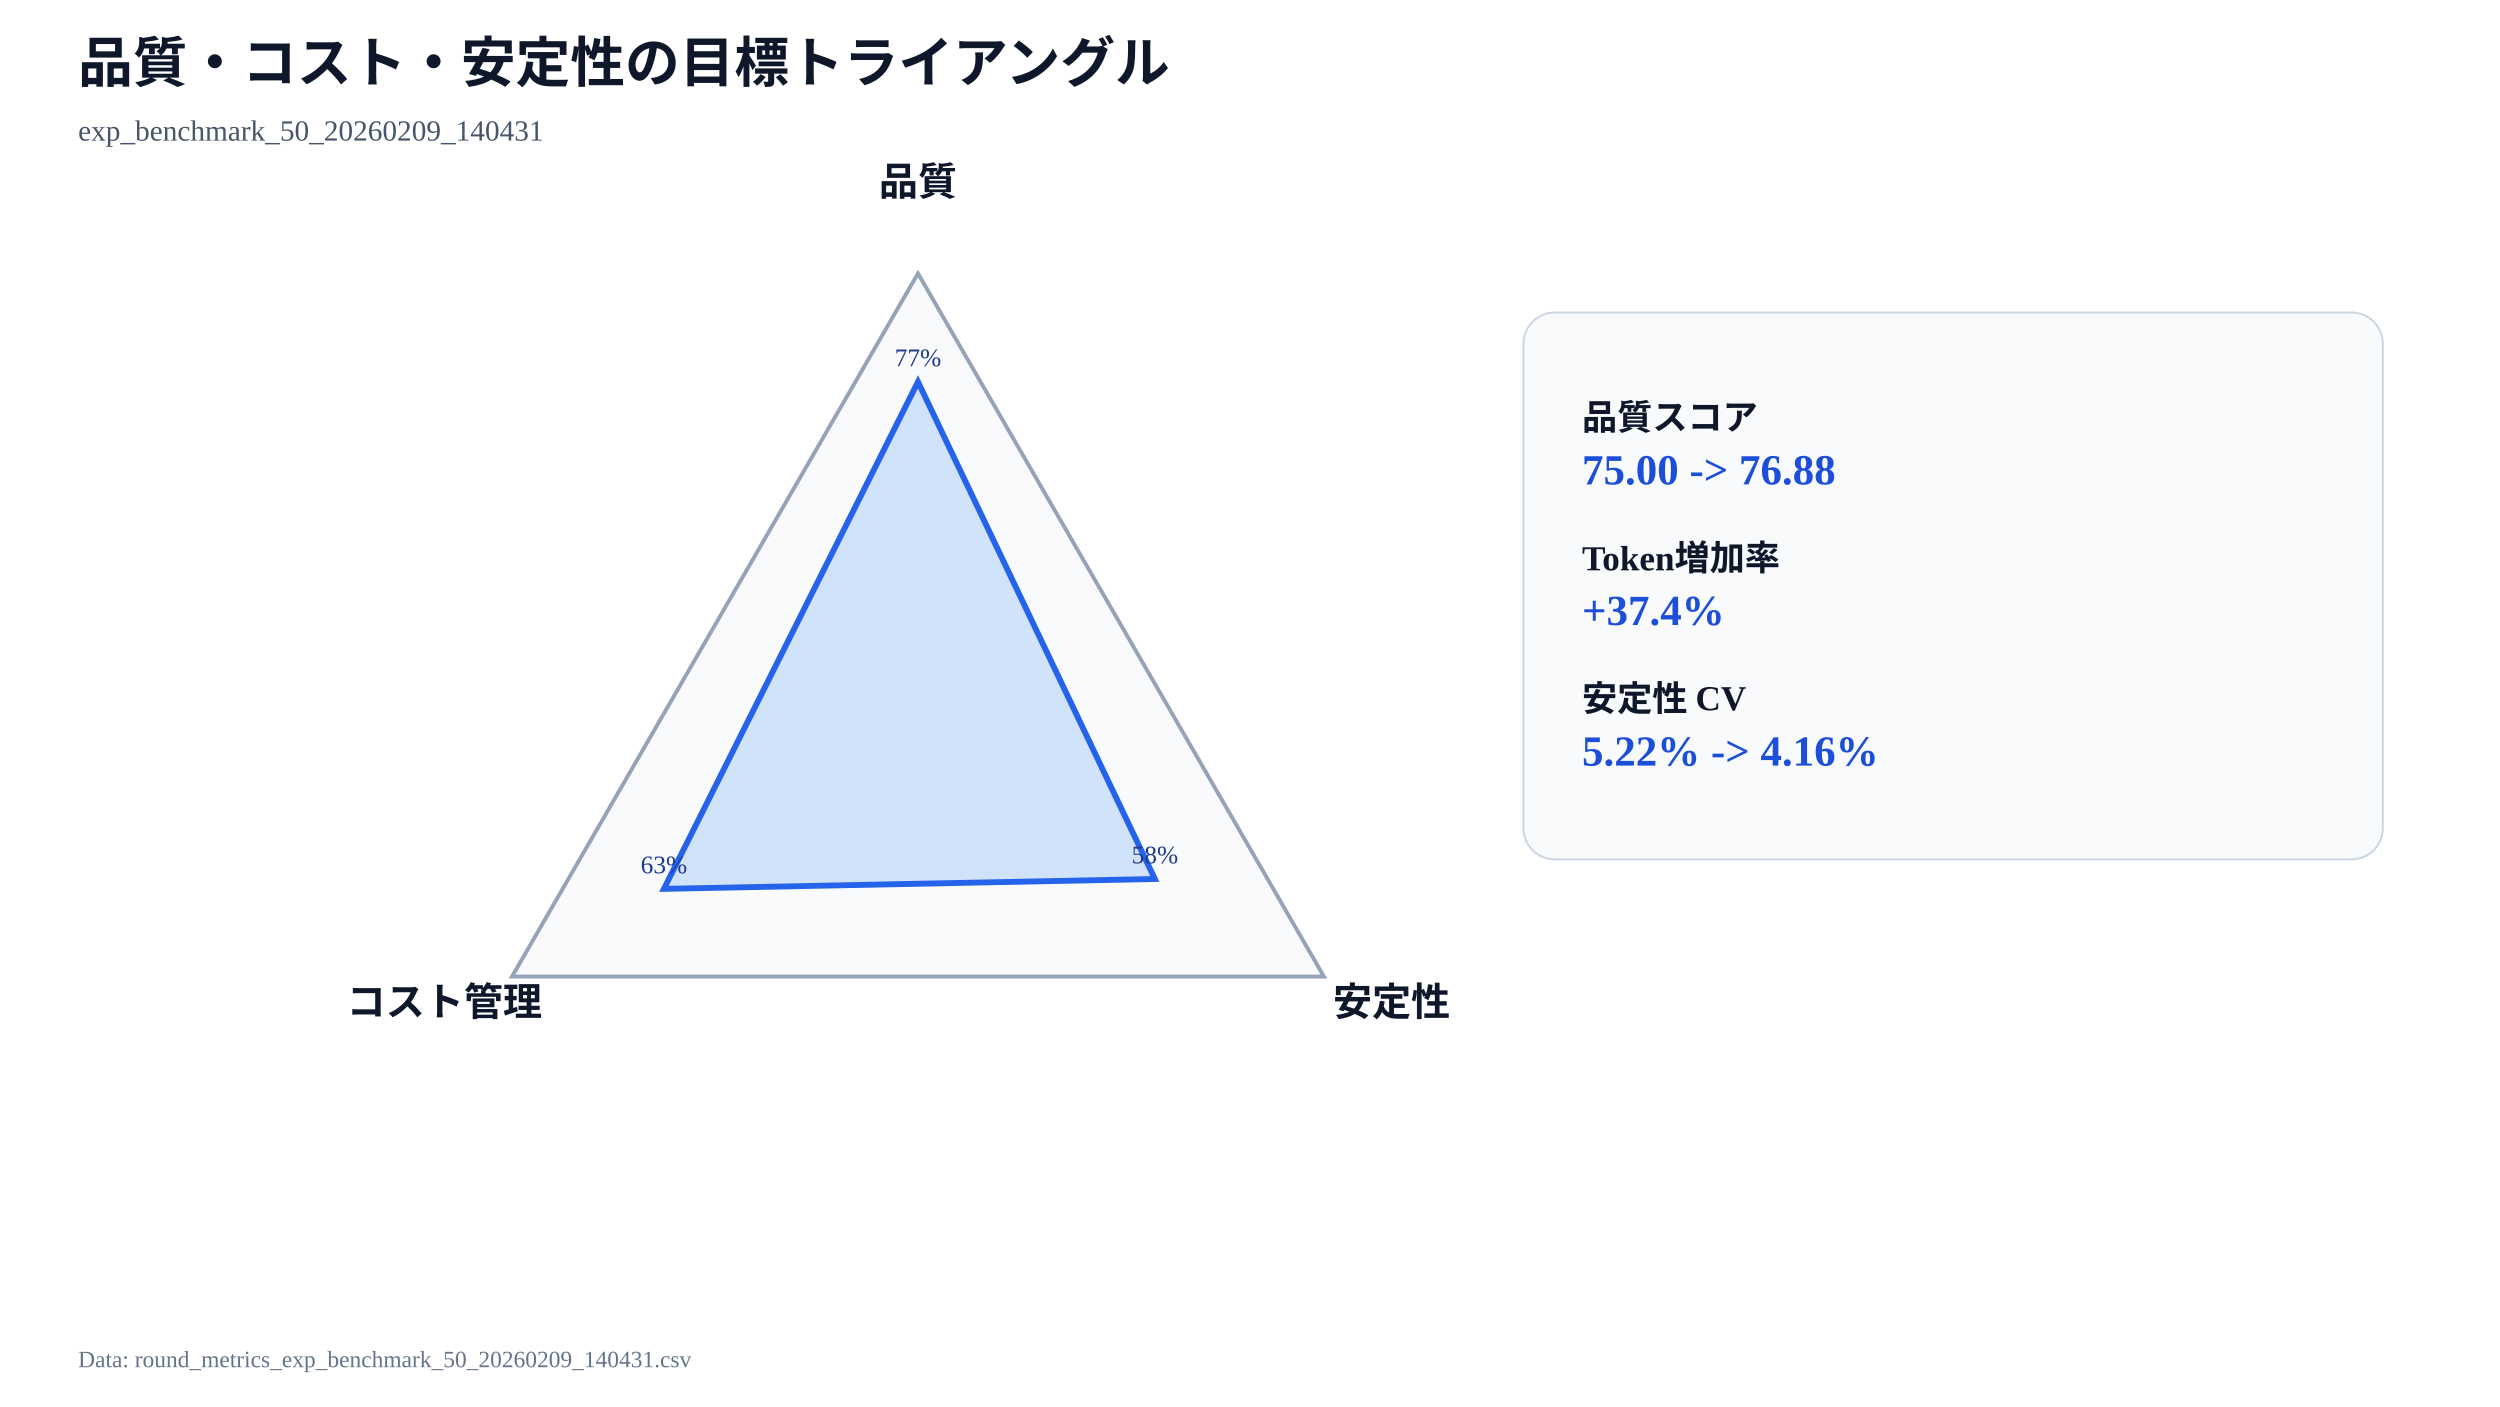
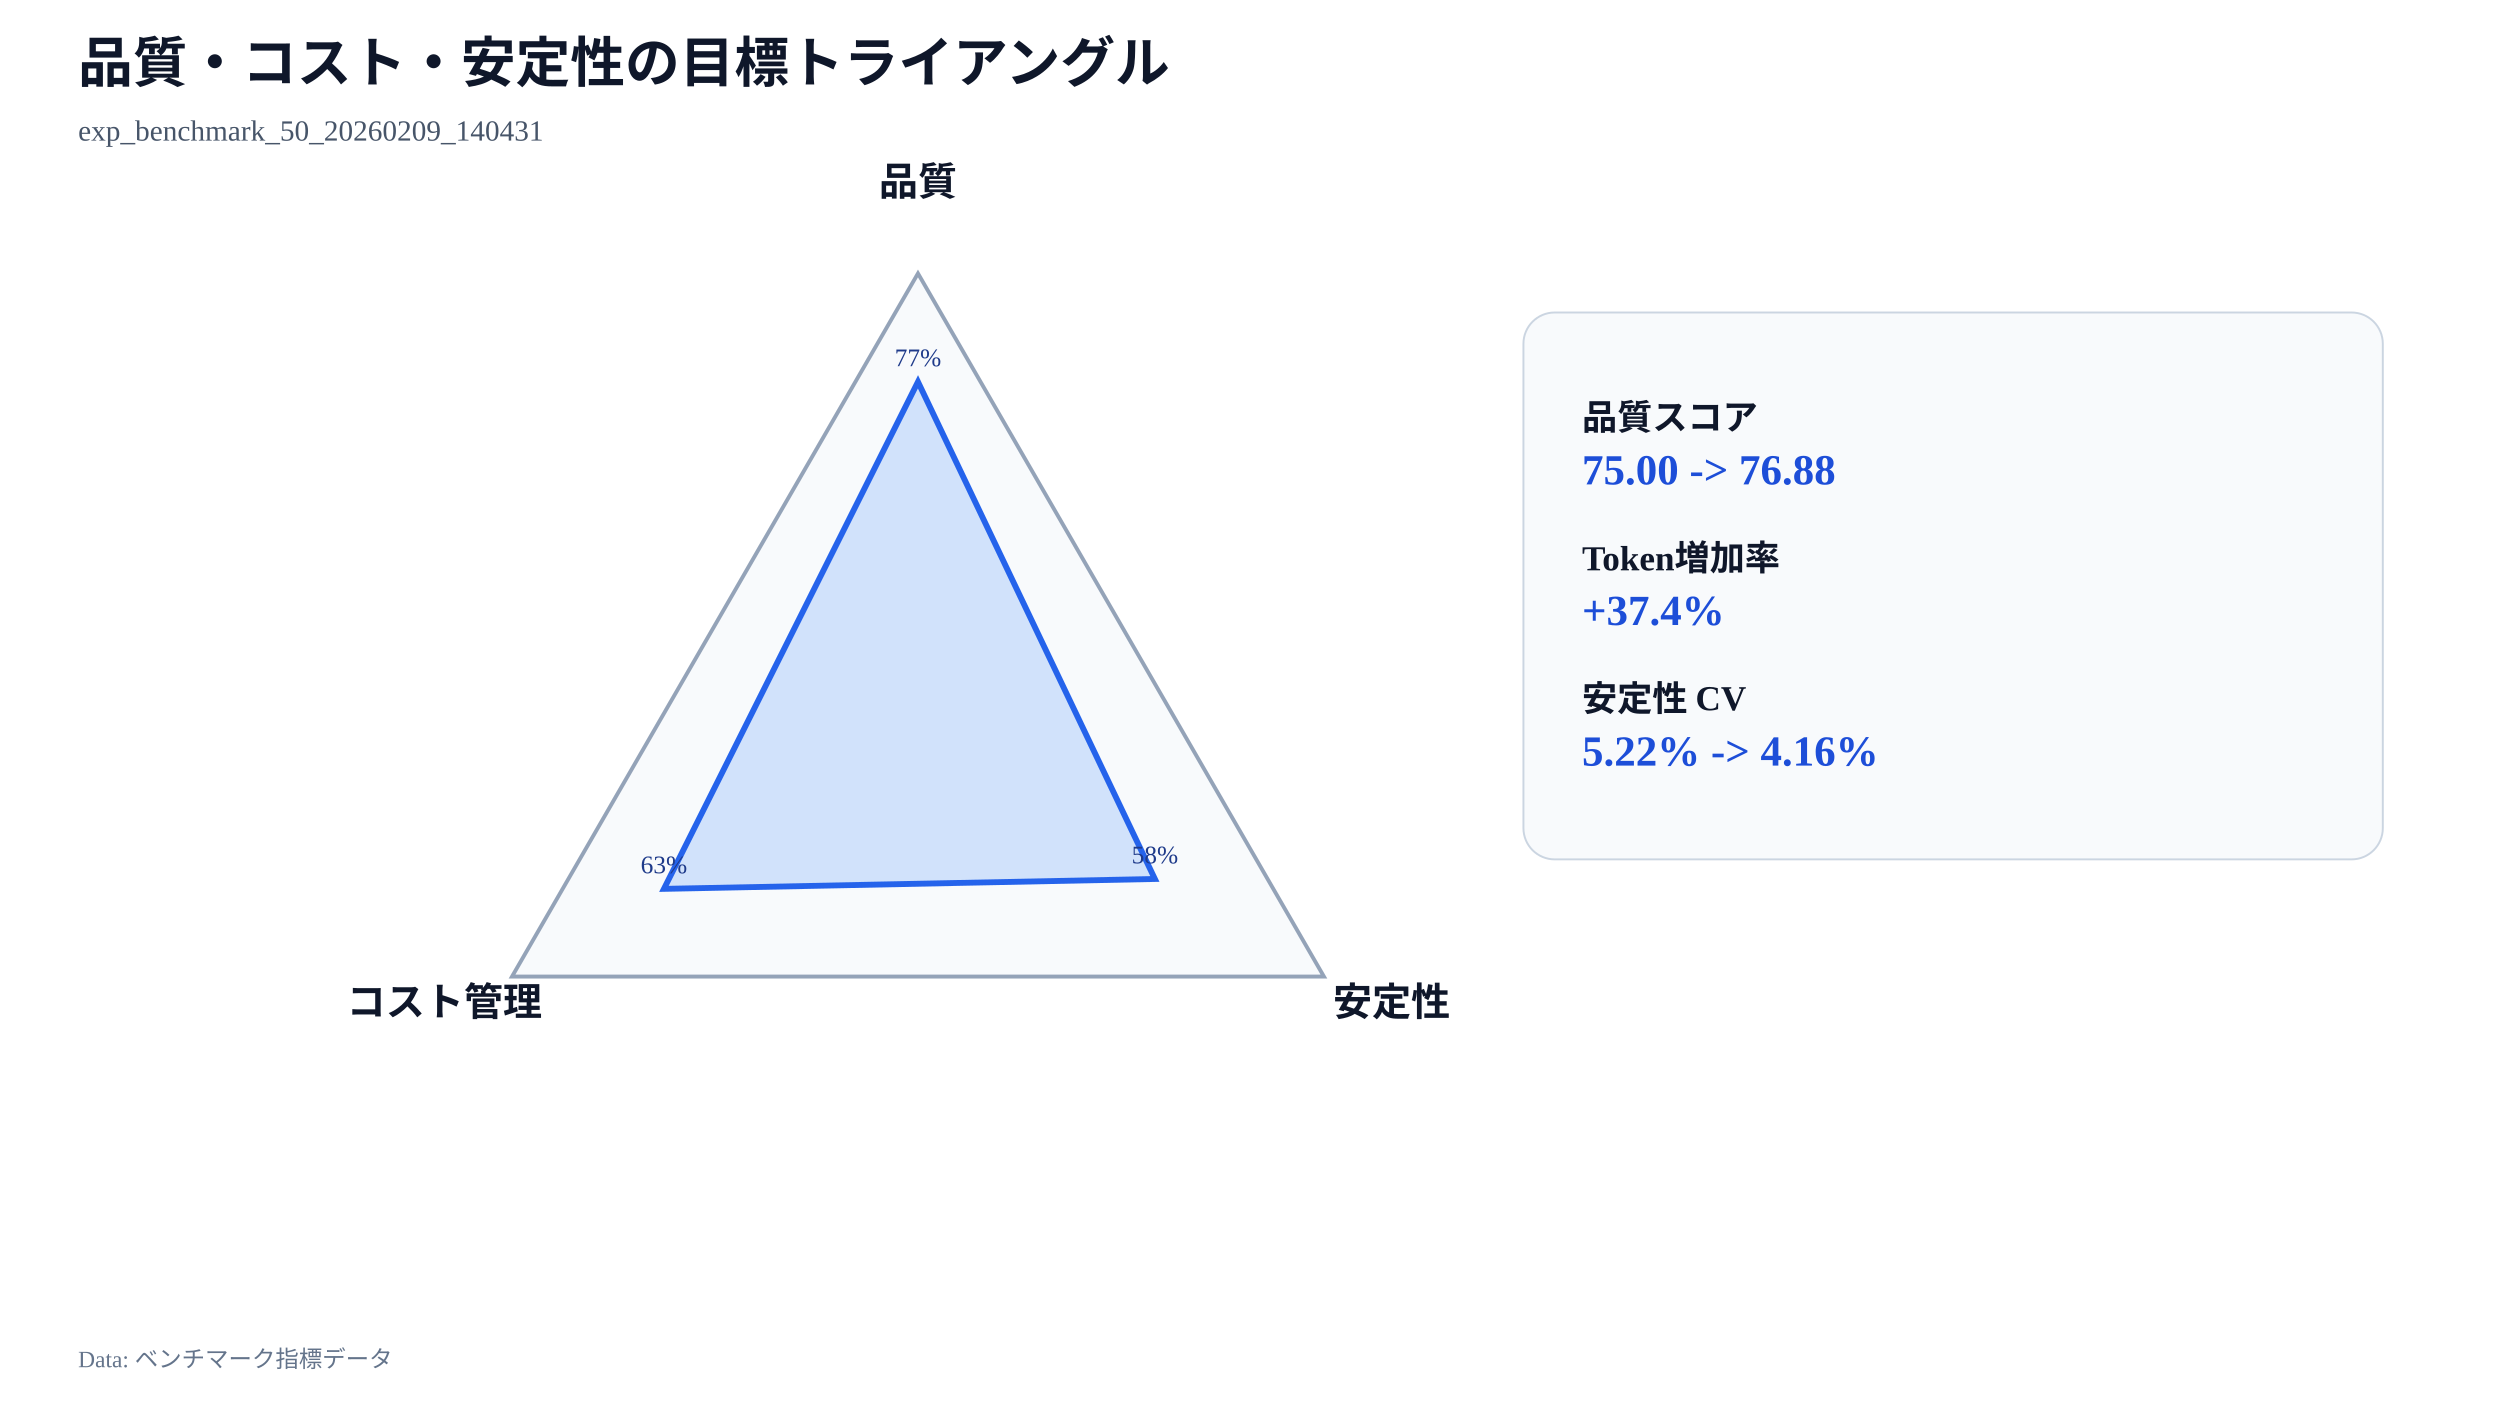
<svg xmlns="http://www.w3.org/2000/svg" width="1280" height="720" style="background: rgb(255, 255, 255);">
  <text x="40" y="42" font-size="28" font-weight="700" fill="#0f172a">品質・コスト・安定性の目標トライアングル</text>
  <text x="40" y="72" font-size="15" fill="#475569">exp_benchmark_50_20260209_140431</text>
  <polygon points="470,140 262.154,500 677.846,500" fill="#f8fafc" stroke="#94a3b8" stroke-width="2" />
  <polygon points="470,195.488 339.924,455.099 591.302,450.034" fill="#3b82f633" stroke="#2563eb" stroke-width="3" />
  <text x="470" y="100" text-anchor="middle" font-size="20" font-weight="700" fill="#0f172a">品質</text>
  <text x="470" y="187.488" text-anchor="middle" font-size="13" fill="#1e3a8a">77%</text>
  <text x="227.513" y="520" text-anchor="middle" font-size="20" font-weight="700" fill="#0f172a">コスト管理</text>
  <text x="339.924" y="447.099" text-anchor="middle" font-size="13" fill="#1e3a8a">63%</text>
  <text x="712.487" y="520" text-anchor="middle" font-size="20" font-weight="700" fill="#0f172a">安定性</text>
  <text x="591.302" y="442.034" text-anchor="middle" font-size="13" fill="#1e3a8a">58%</text>
  <rect x="780" y="160" width="440" height="280" rx="16" fill="#f8fafc" stroke="#cbd5e1" />
  <text x="810" y="220" font-size="18" font-weight="600" fill="#0f172a">品質スコア</text>
  <text x="810" y="248" font-size="22" font-weight="700" fill="#1d4ed8">75.00 -&gt; 76.88</text>
  <text x="810" y="292" font-size="18" font-weight="600" fill="#0f172a">Token増加率</text>
  <text x="810" y="320" font-size="22" font-weight="700" fill="#1d4ed8">+37.4%</text>
  <text x="810" y="364" font-size="18" font-weight="600" fill="#0f172a">安定性 CV</text>
  <text x="810" y="392" font-size="22" font-weight="700" fill="#1d4ed8">5.22% -&gt; 4.16%</text>
-   <text x="40" y="700" font-size="12" fill="#64748b">Data: round_metrics_exp_benchmark_50_20260209_140431.csv</text>
+   <text x="40" y="700" font-size="12" fill="#64748b">Data: ベンチマーク指標データ</text>
</svg>
